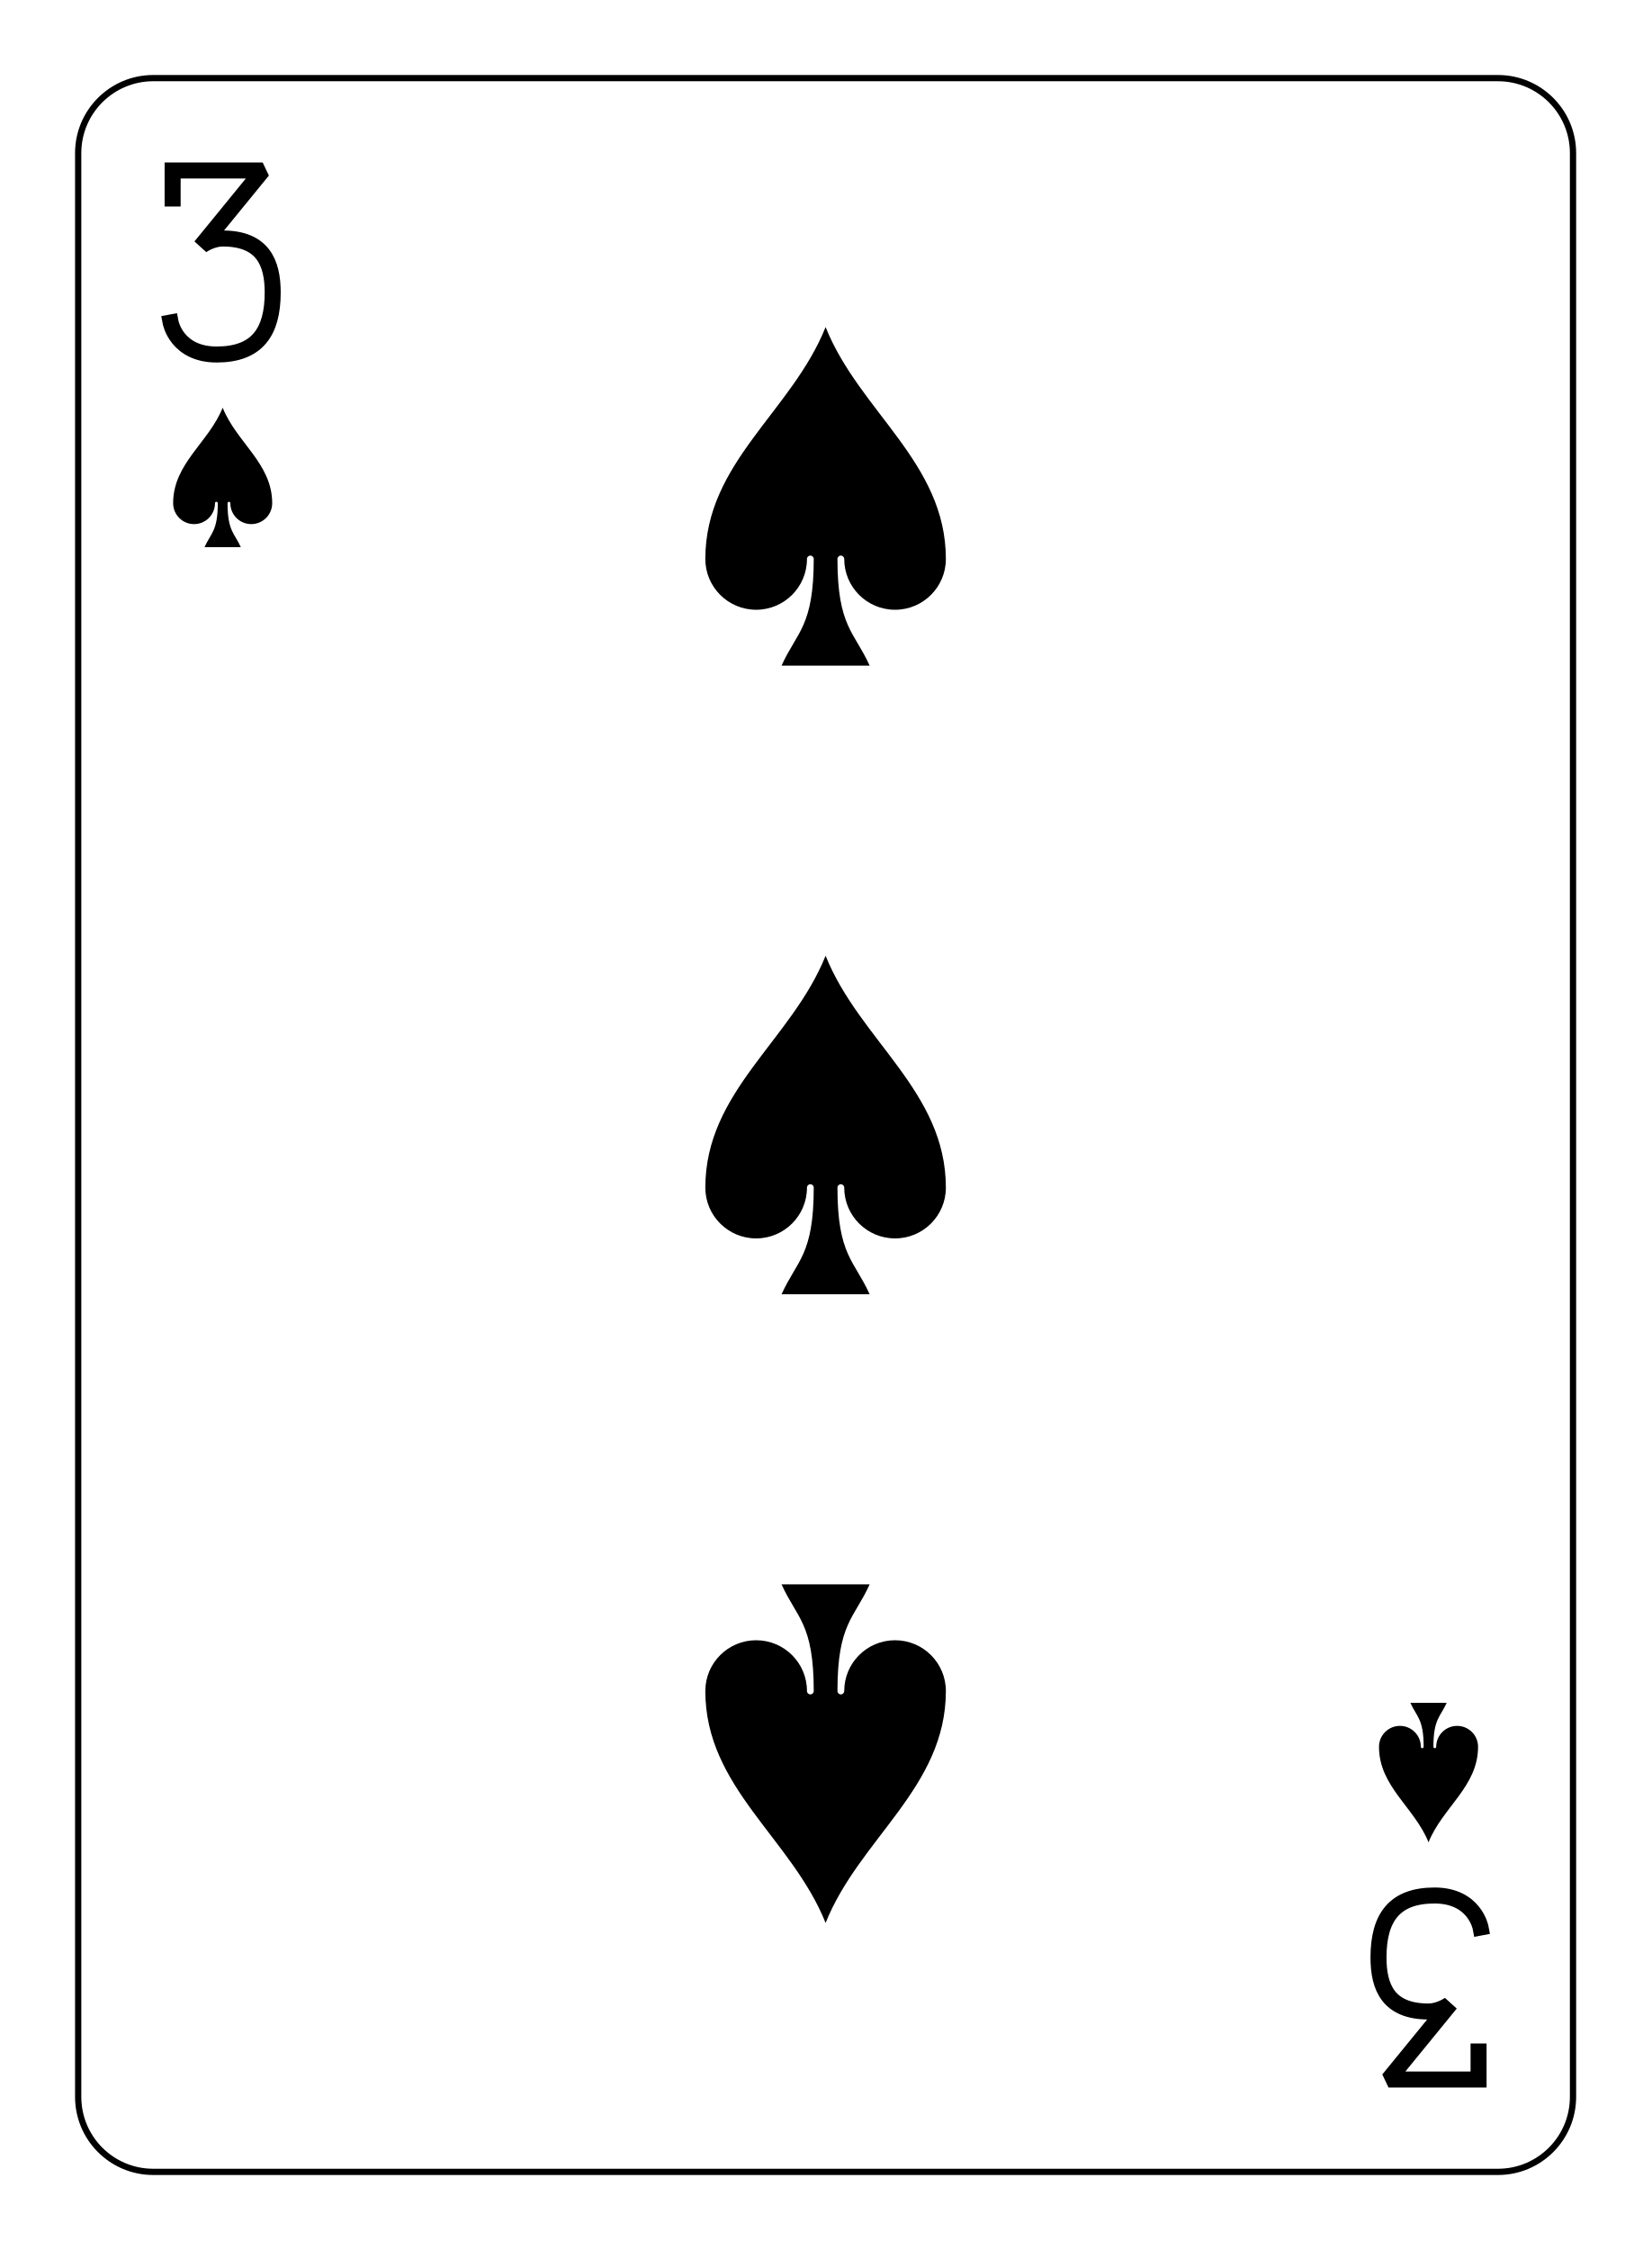
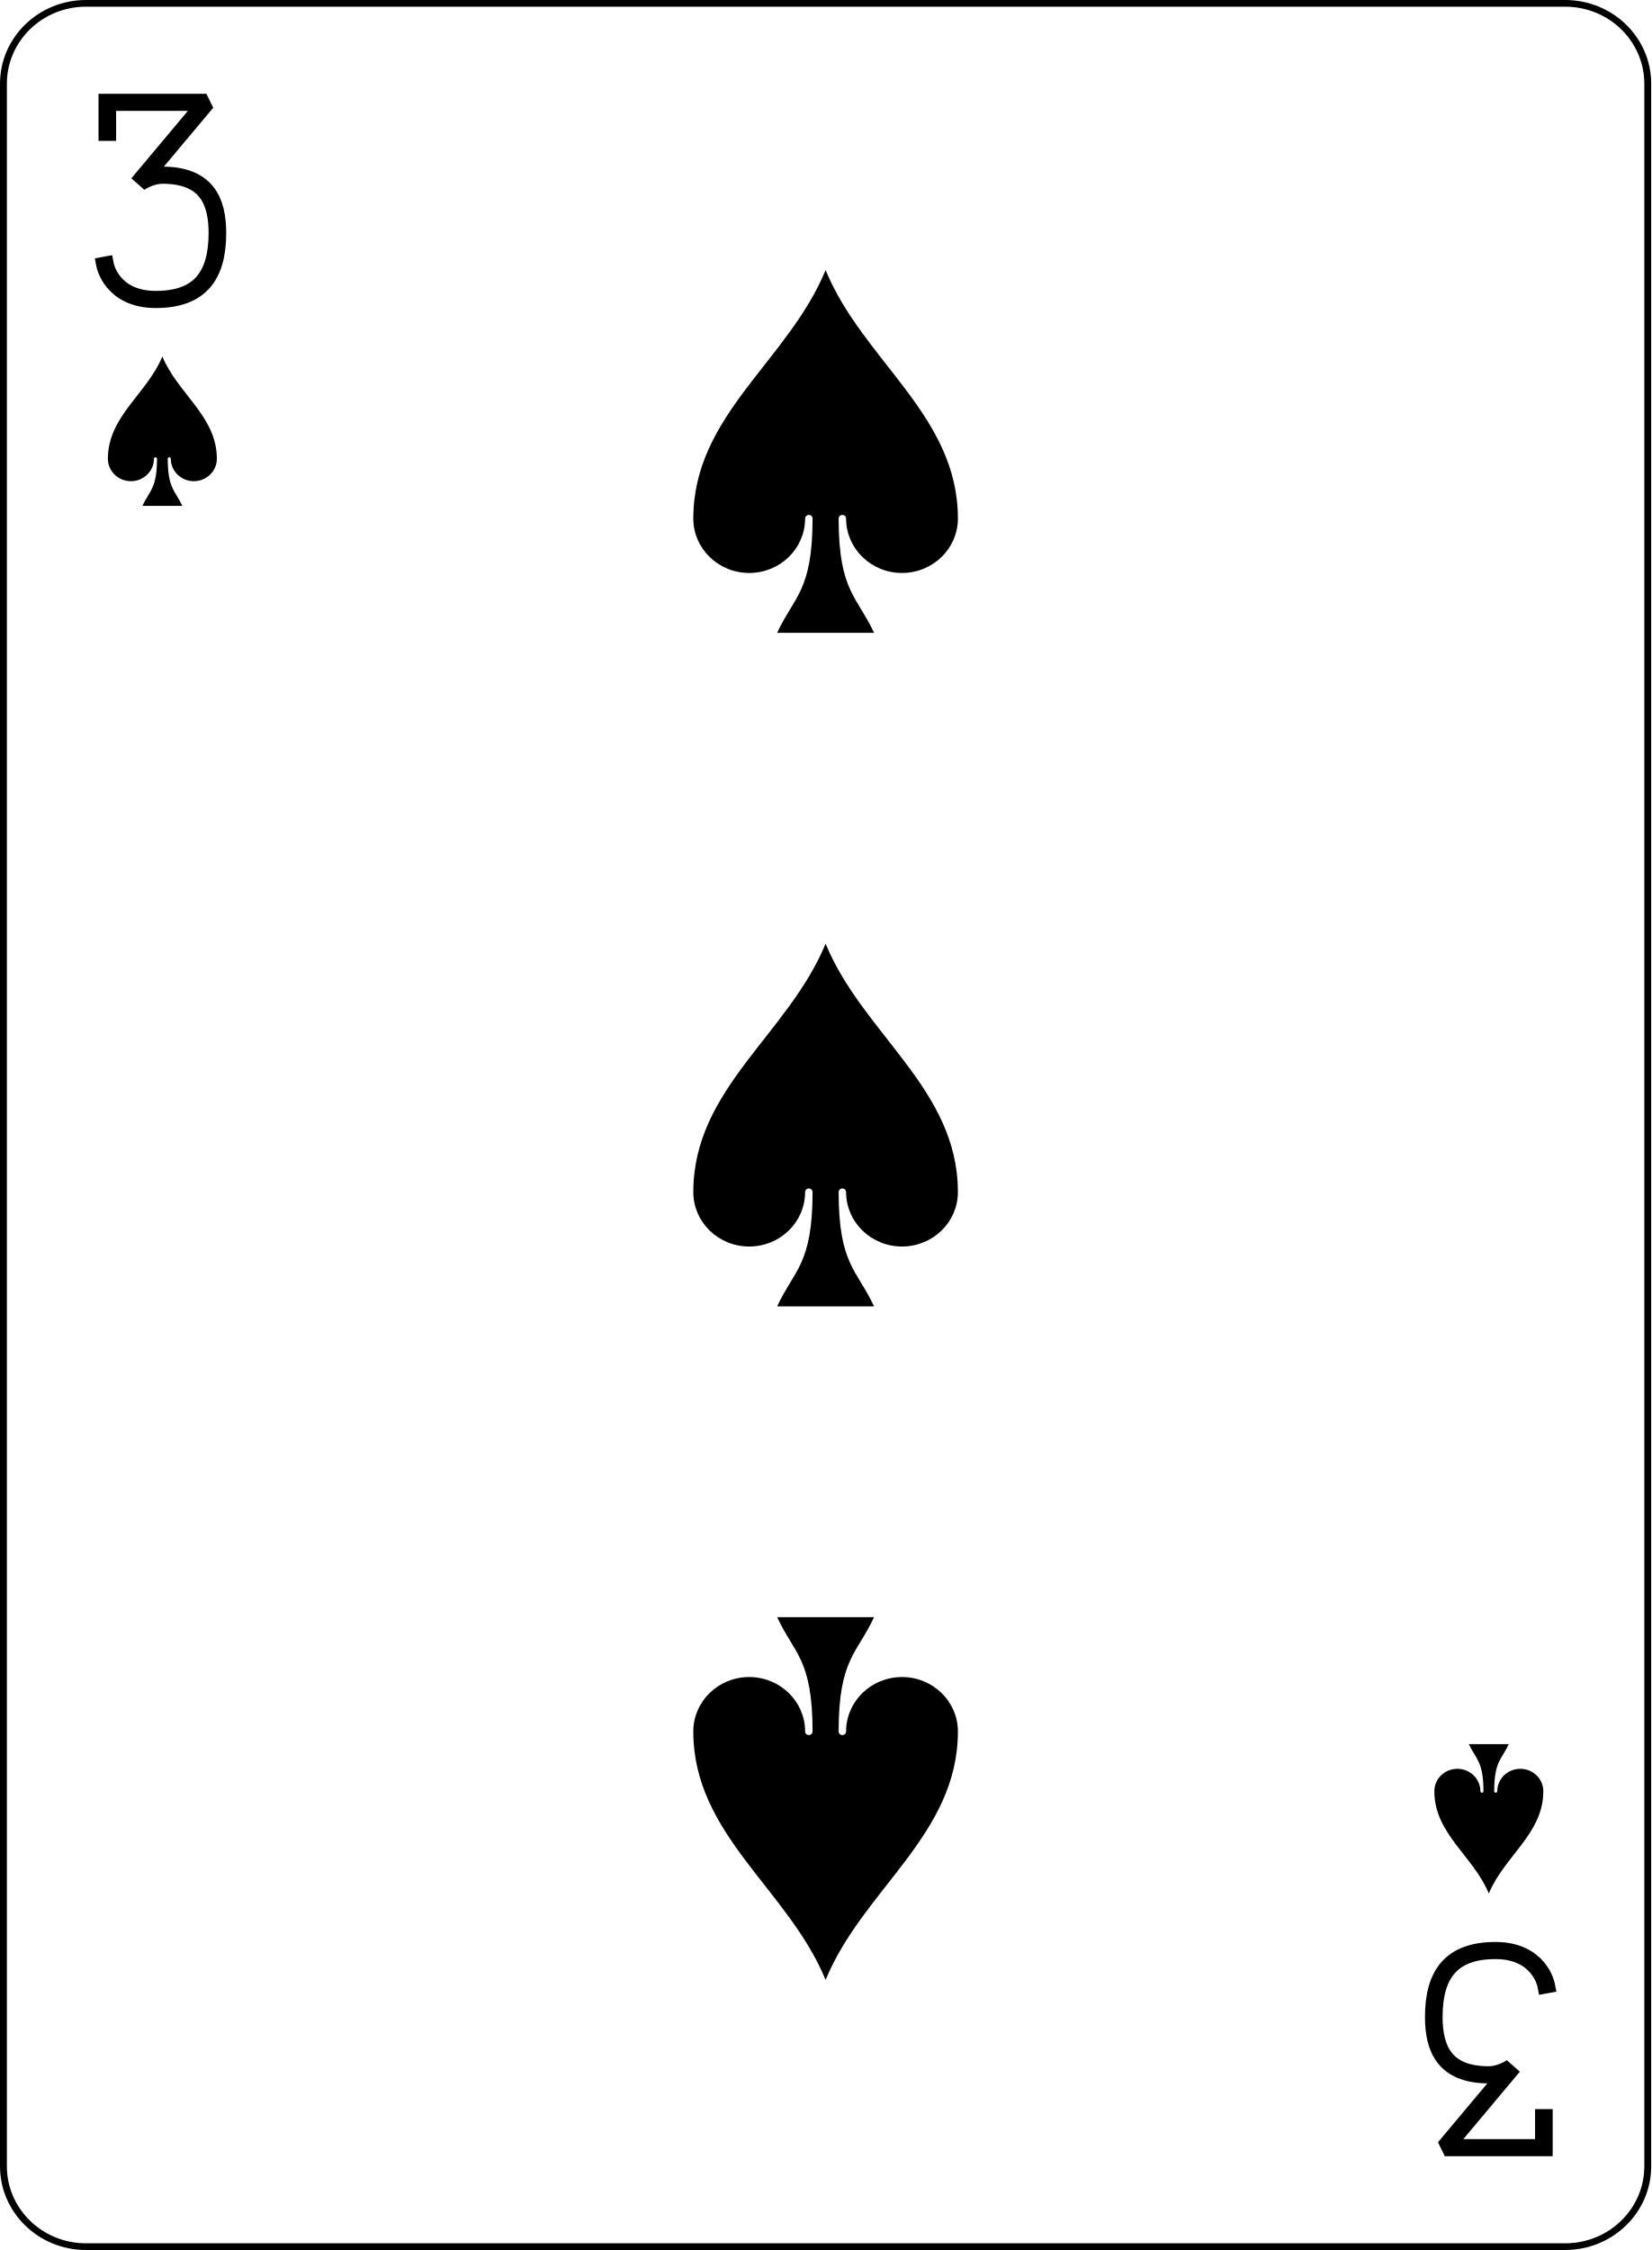
- <svg xmlns="http://www.w3.org/2000/svg" xmlns:xlink="http://www.w3.org/1999/xlink" class="card" face="3S" height="94mm" preserveAspectRatio="none" viewBox="-132 -180 264 360" width="69mm">
+ <svg xmlns="http://www.w3.org/2000/svg" xmlns:xlink="http://www.w3.org/1999/xlink" class="card" face="3S" height="94mm" preserveAspectRatio="none" viewBox="-120 -168 240 336" width="69mm">
  <defs>
    <symbol id="SS3" viewBox="-600 -600 1200 1200" preserveAspectRatio="xMinYMid">
      <path d="M0 -500C100 -250 355 -100 355 185A150 150 0 0 1 55 185A10 10 0 0 0 35 185C35 385 85 400 130 500L-130 500C-85 400 -35 385 -35 185A10 10 0 0 0 -55 185A150 150 0 0 1 -355 185C-355 -100 -100 -250 0 -500Z" fill="black" />
    </symbol>
    <symbol id="VS3" viewBox="-500 -500 1000 1000" preserveAspectRatio="xMinYMid">
      <path d="M-250 -320L-250 -460L200 -460L-110 -80C-100 -90 -50 -120 0 -120C200 -120 250 0 250 150C250 350 170 460 -30 460C-230 460 -260 300 -260 300" stroke="black" stroke-width="80" stroke-linecap="square" stroke-miterlimit="1.5" fill="none" />
    </symbol>
  </defs>
  <rect x="-240" y="-336" width="480" height="672" fill="white" />
  <rect width="239" height="335" x="-119.5" y="-167.5" rx="12" ry="12" fill="white" stroke="black" />
  <use xlink:href="#VS3" height="32" width="32" x="-112.4" y="-154" />
  <use xlink:href="#SS3" height="26.769" width="26.769" x="-109.784" y="-117" />
  <use xlink:href="#SS3" height="65" width="65" x="-32.5" y="-133.084" />
  <use xlink:href="#SS3" height="65" width="65" x="-32.5" y="-32.5" />
  <g transform="rotate(180)">
    <use xlink:href="#VS3" height="32" width="32" x="-112.4" y="-154" />
    <use xlink:href="#SS3" height="26.769" width="26.769" x="-109.784" y="-117" />
    <use xlink:href="#SS3" height="65" width="65" x="-32.5" y="-133.084" />
  </g>
</svg>
